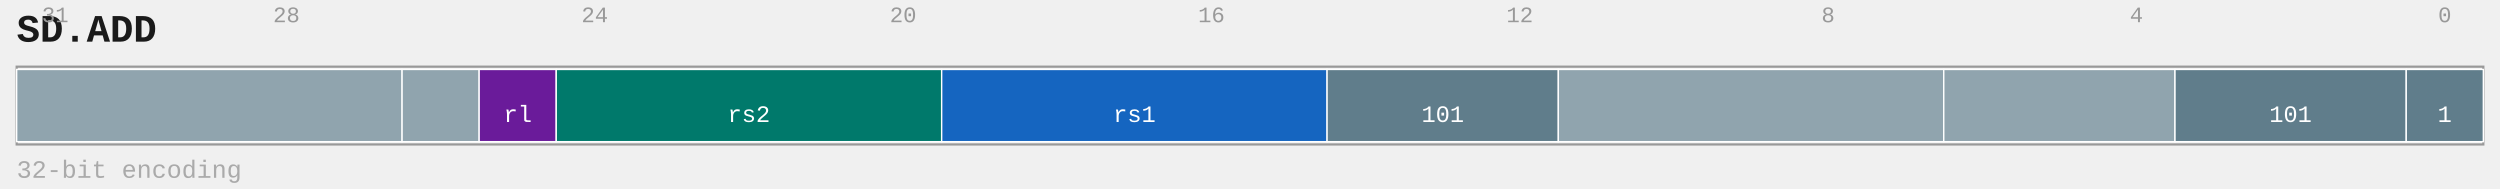
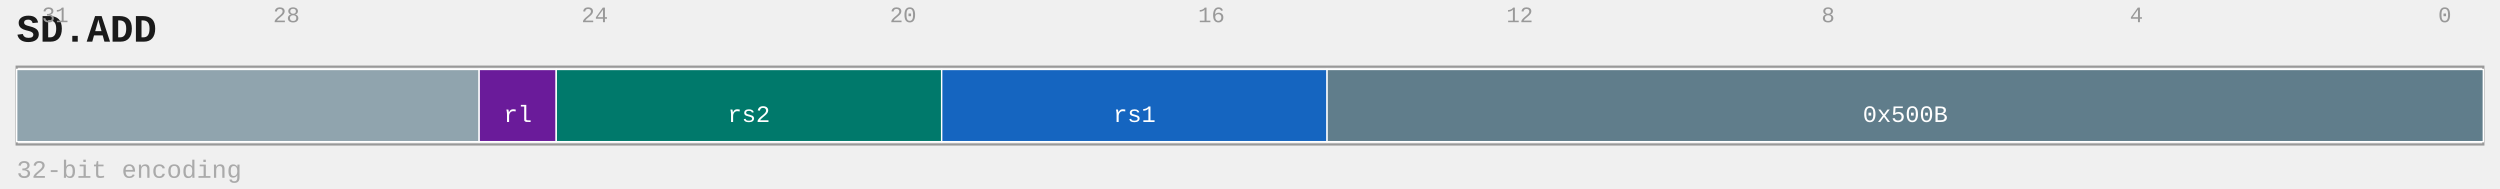
<svg xmlns="http://www.w3.org/2000/svg" viewBox="0 0 900 68" width="900" height="68">
  <defs>
    <style>
      text { font-family: 'Courier New', monospace; }
    </style>
  </defs>
  <text x="6" y="15" font-family="Helvetica Neue,Arial,sans-serif" font-weight="bold" font-size="14" fill="#1a1a1a">SD.ADD</text>
  <text x="19.88" y="8" text-anchor="middle" font-size="8" fill="#999999">31</text>
  <text x="103.12" y="8" text-anchor="middle" font-size="8" fill="#999999">28</text>
  <text x="214.12" y="8" text-anchor="middle" font-size="8" fill="#999999">24</text>
  <text x="325.12" y="8" text-anchor="middle" font-size="8" fill="#999999">20</text>
  <text x="436.12" y="8" text-anchor="middle" font-size="8" fill="#999999">16</text>
  <text x="547.12" y="8" text-anchor="middle" font-size="8" fill="#999999">12</text>
  <text x="658.12" y="8" text-anchor="middle" font-size="8" fill="#999999">8</text>
  <text x="769.12" y="8" text-anchor="middle" font-size="8" fill="#999999">4</text>
  <text x="880.12" y="8" text-anchor="middle" font-size="8" fill="#999999">0</text>
  <rect x="6" y="24" width="888.00" height="28" fill="none" stroke="#999999" stroke-width="0.8" />
-   <rect x="6.000" y="25" width="138.750" height="26" fill="#90A4AE" stroke="white" stroke-width="0.5" />
-   <rect x="144.750" y="25" width="27.750" height="26" fill="#90A4AE" stroke="white" stroke-width="0.5" />
+   <rect x="6.000" y="25" width="166.500" height="26" fill="#90A4AE" stroke="white" stroke-width="0.5" />
  <rect x="172.500" y="25" width="27.750" height="26" fill="#6A1B9A" stroke="white" stroke-width="0.5" />
  <text x="186.4" y="41.5" text-anchor="middle" dominant-baseline="middle" font-size="8.5" fill="white" pointer-events="none">rl</text>
  <rect x="200.250" y="25" width="138.750" height="26" fill="#00796B" stroke="white" stroke-width="0.5" />
  <text x="269.6" y="41.5" text-anchor="middle" dominant-baseline="middle" font-size="8.5" fill="white" pointer-events="none">rs2</text>
  <rect x="339.000" y="25" width="138.750" height="26" fill="#1565C0" stroke="white" stroke-width="0.5" />
  <text x="408.4" y="41.5" text-anchor="middle" dominant-baseline="middle" font-size="8.5" fill="white" pointer-events="none">rs1</text>
-   <rect x="477.750" y="25" width="83.250" height="26" fill="#607D8B" stroke="white" stroke-width="0.5" />
-   <text x="519.4" y="41.5" text-anchor="middle" dominant-baseline="middle" font-size="8.5" fill="white" pointer-events="none">101</text>
-   <rect x="561.000" y="25" width="138.750" height="26" fill="#90A4AE" stroke="white" stroke-width="0.5" />
-   <rect x="699.750" y="25" width="83.250" height="26" fill="#90A4AE" stroke="white" stroke-width="0.5" />
-   <rect x="783.000" y="25" width="83.250" height="26" fill="#607D8B" stroke="white" stroke-width="0.5" />
-   <text x="824.6" y="41.5" text-anchor="middle" dominant-baseline="middle" font-size="8.5" fill="white" pointer-events="none">101</text>
-   <rect x="866.250" y="25" width="27.750" height="26" fill="#607D8B" stroke="white" stroke-width="0.5" />
-   <text x="880.1" y="41.5" text-anchor="middle" dominant-baseline="middle" font-size="8.5" fill="white" pointer-events="none">1</text>
+   <rect x="477.750" y="25" width="416.250" height="26" fill="#607D8B" stroke="white" stroke-width="0.5" />
+   <text x="685.9" y="41.5" text-anchor="middle" dominant-baseline="middle" font-size="8.5" fill="white" pointer-events="none">0x500B</text>
  <text x="6" y="64" font-size="9" fill="#aaaaaa" font-family="Helvetica Neue,Arial,sans-serif">32-bit encoding</text>
</svg>
